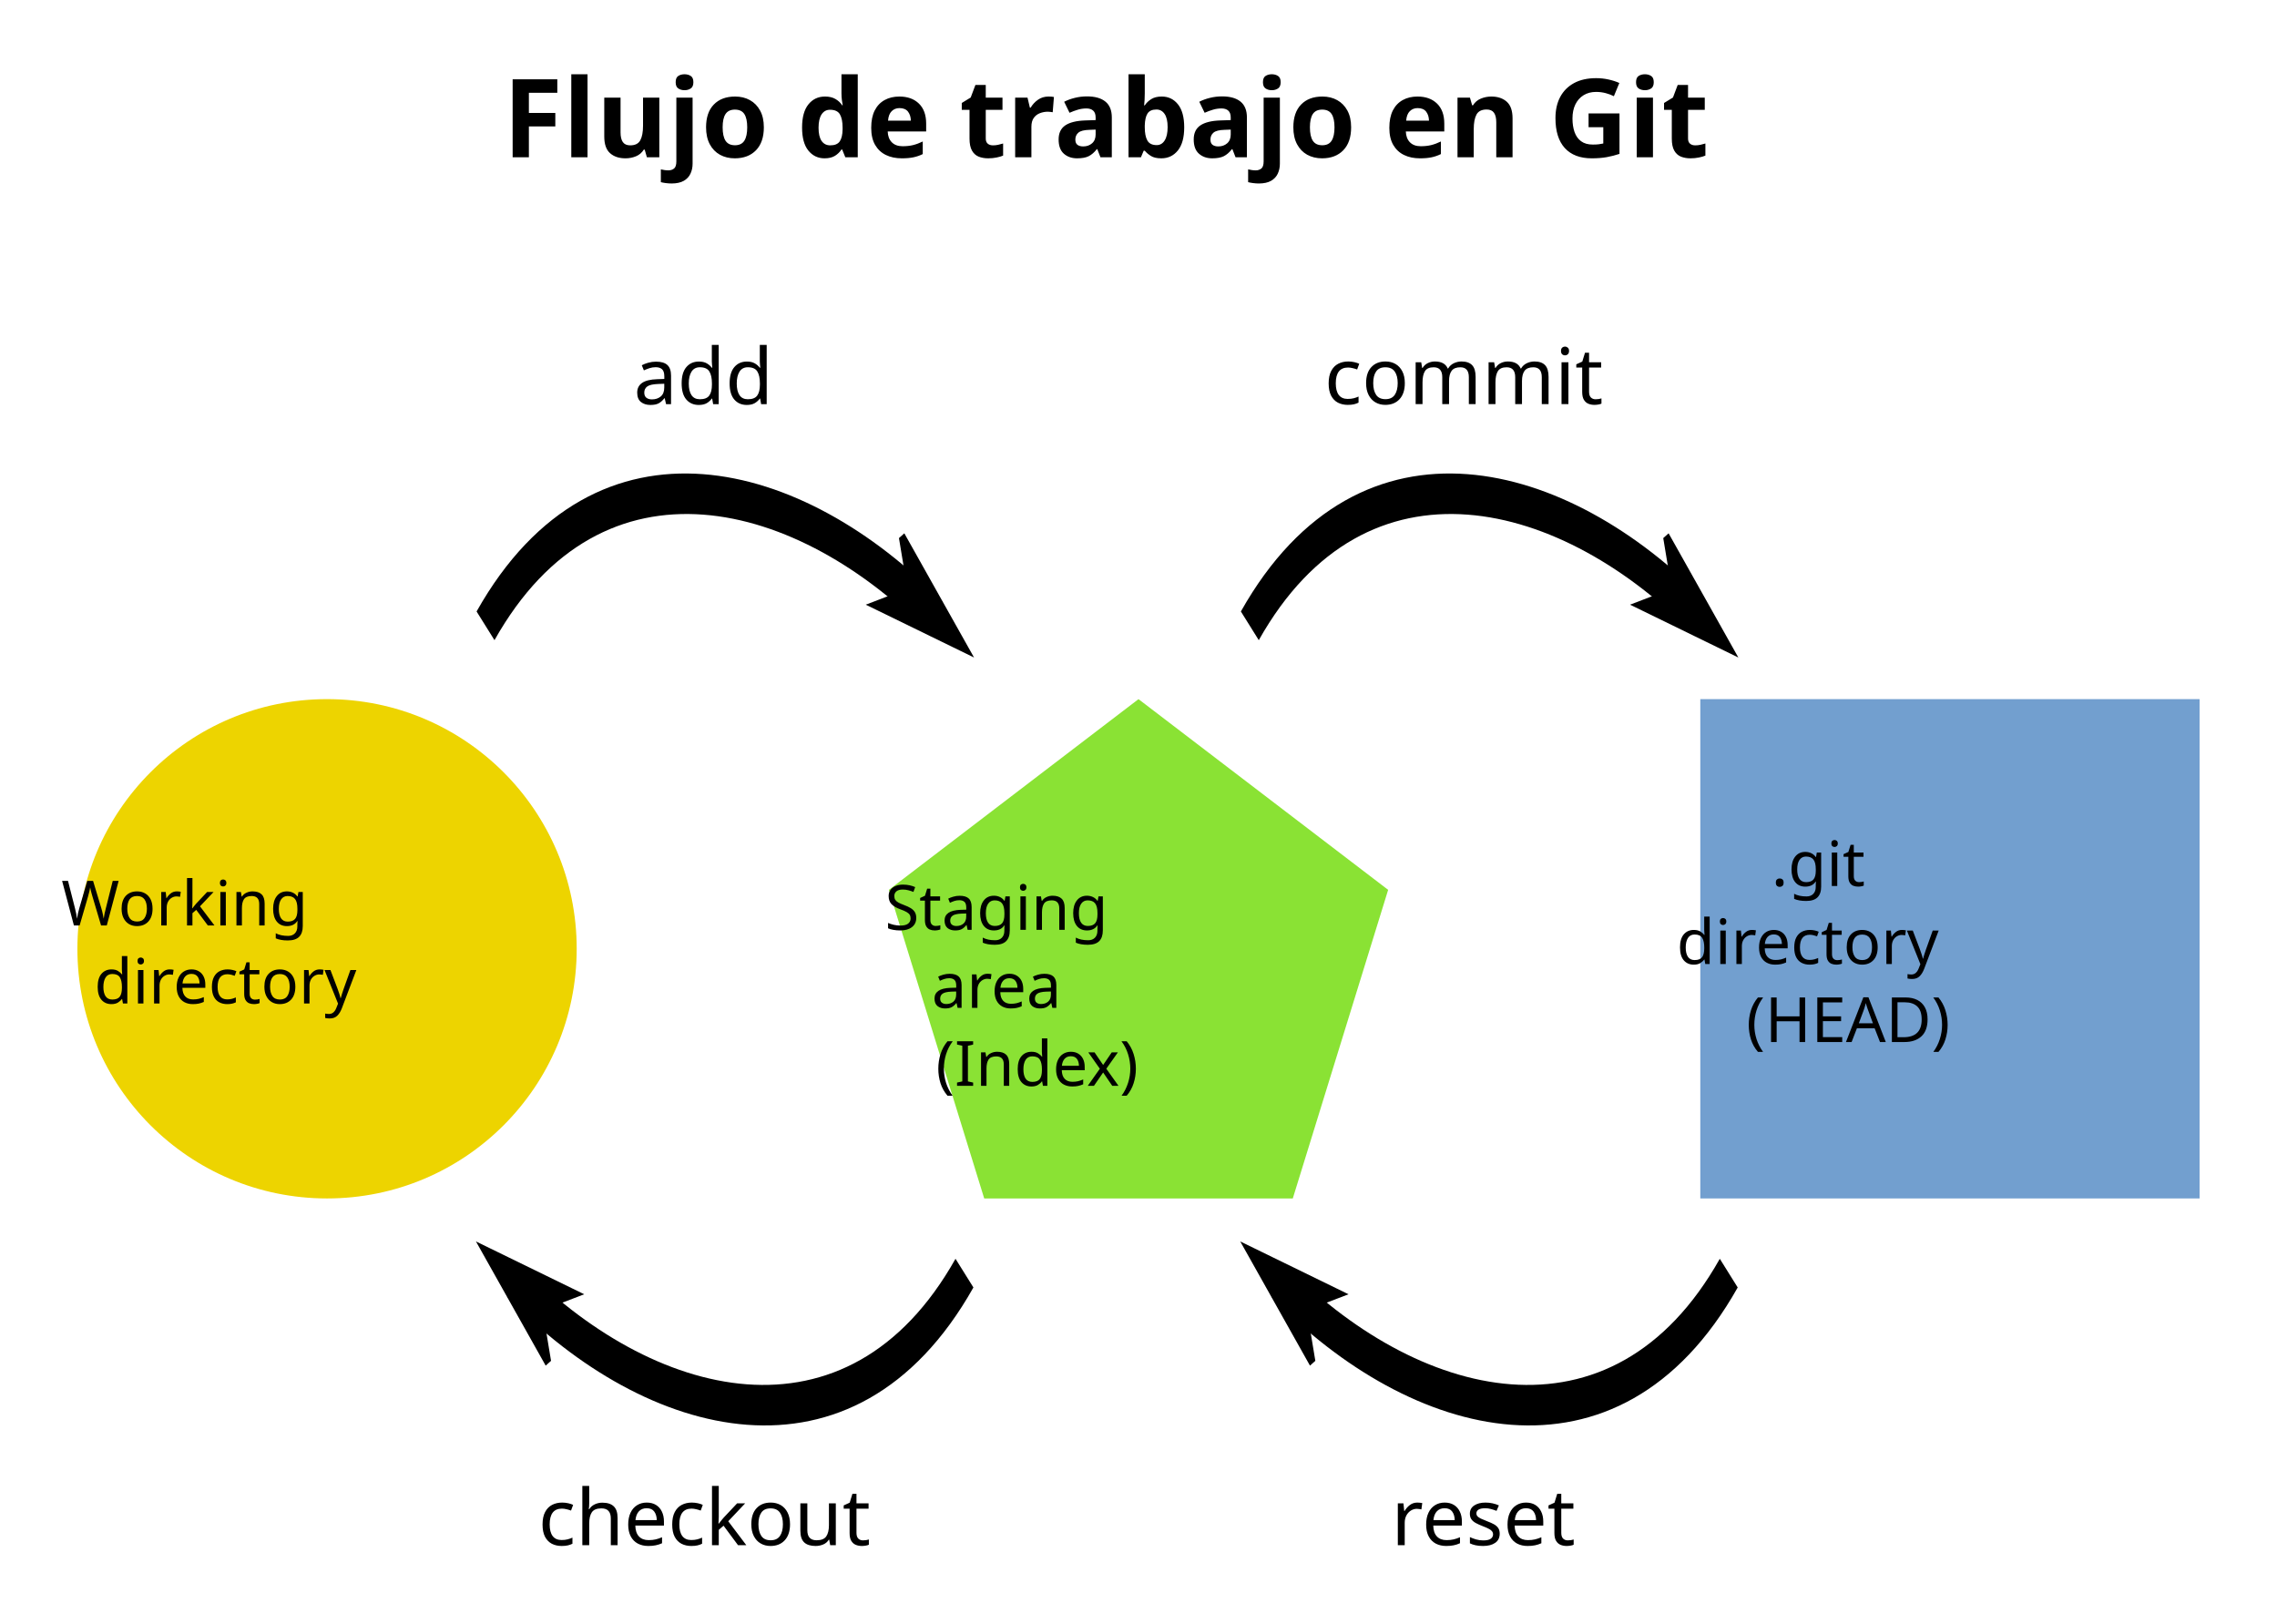
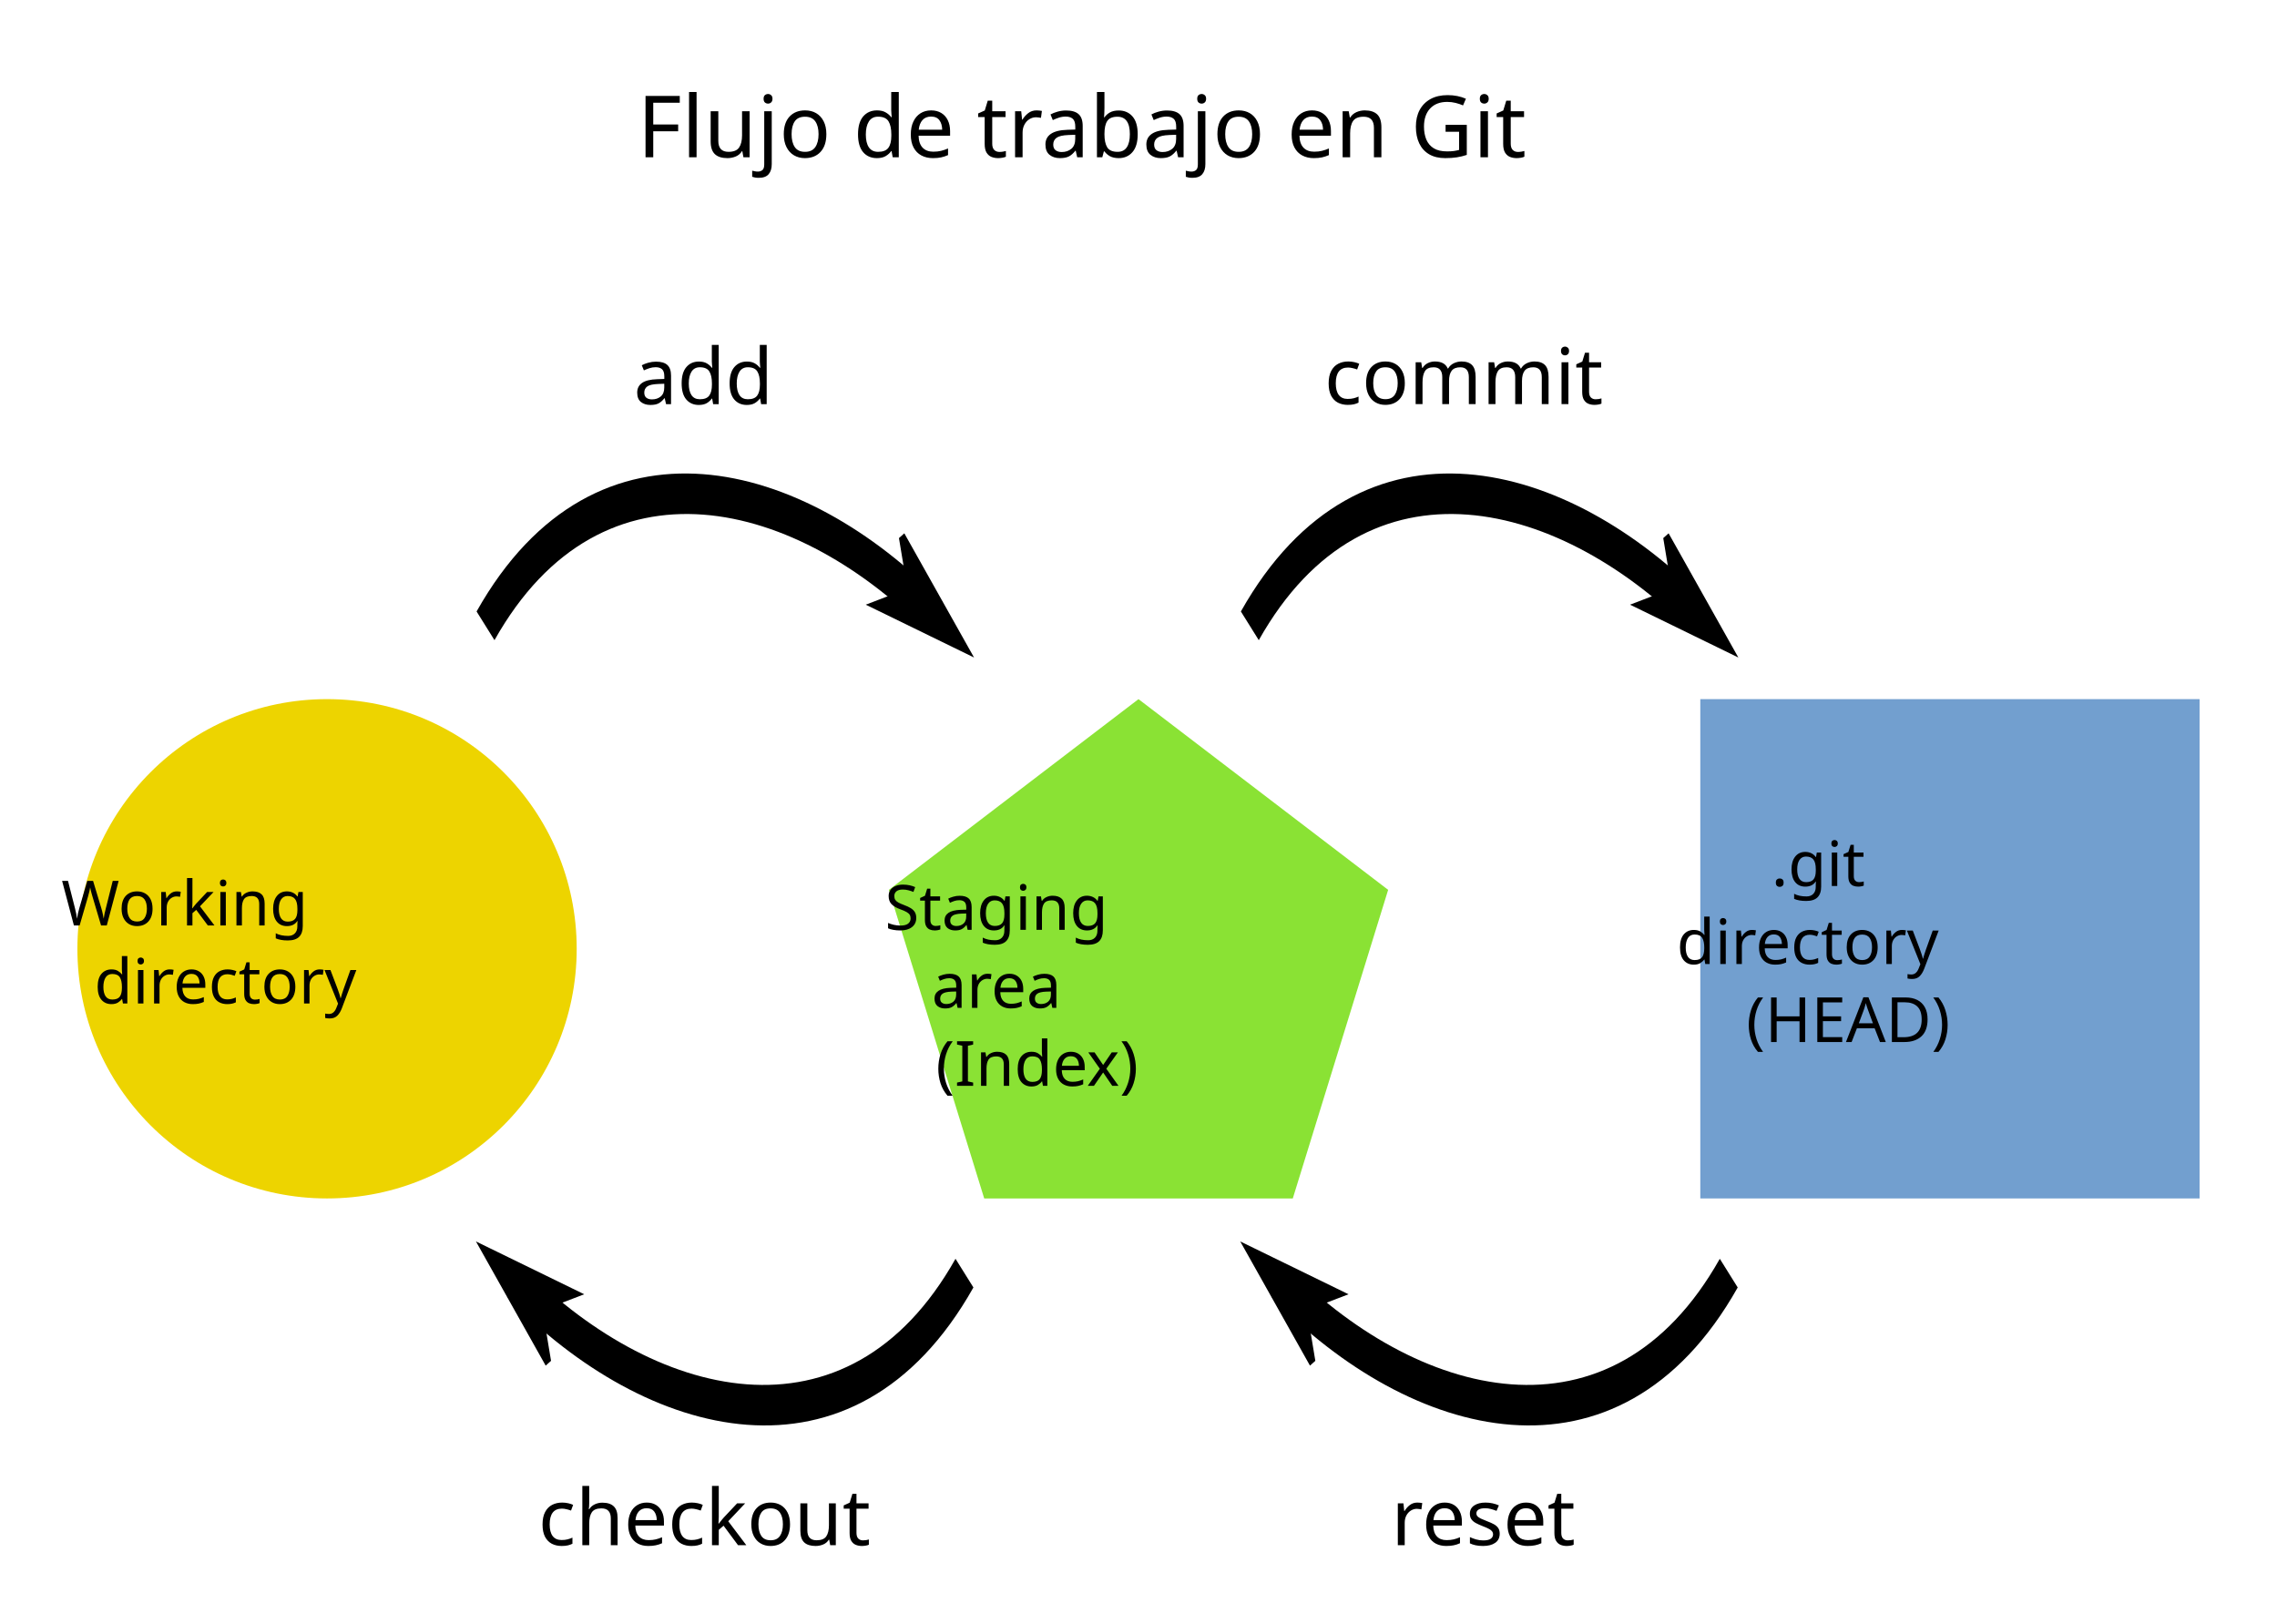
<svg xmlns="http://www.w3.org/2000/svg" width="205.929mm" height="146.833mm" viewBox="0 0 729.669 520.274" id="svg2" version="1.1">
  <defs id="defs4">
    <marker style="overflow:visible" id="marker20251" refX="0" refY="0" orient="auto">
      <path transform="matrix(-0.2,0,0,-0.2,-1.2,0)" style="fill:#000000;fill-opacity:1;fill-rule:evenodd;stroke:#000000;stroke-width:1pt;stroke-opacity:1" d="M 0,0 5,-5 -12.5,0 5,5 0,0 Z" id="path20253" />
    </marker>
    <marker orient="auto" refY="0" refX="0" id="marker20175" style="overflow:visible">
      <path id="path20177" d="M 0,0 5,-5 -12.5,0 5,5 0,0 Z" style="fill:#000000;fill-opacity:1;fill-rule:evenodd;stroke:#000000;stroke-width:1pt;stroke-opacity:1" transform="matrix(-0.2,0,0,-0.2,-1.2,0)" />
    </marker>
    <marker style="overflow:visible" id="marker19905" refX="0" refY="0" orient="auto">
      <path transform="matrix(-0.2,0,0,-0.2,-1.2,0)" style="fill:#000000;fill-opacity:0.884;fill-rule:evenodd;stroke:#000000;stroke-width:1pt;stroke-opacity:0.884" d="M 0,0 5,-5 -12.5,0 5,5 0,0 Z" id="path19907" />
    </marker>
    <marker orient="auto" refY="0" refX="0" id="marker19739" style="overflow:visible">
      <path id="path19741" d="M 0,0 5,-5 -12.5,0 5,5 0,0 Z" style="fill:#000000;fill-opacity:0.884;fill-rule:evenodd;stroke:#000000;stroke-width:1pt;stroke-opacity:0.884" transform="matrix(-0.2,0,0,-0.2,-1.2,0)" />
    </marker>
    <marker style="overflow:visible" id="marker18119" refX="0" refY="0" orient="auto">
      <path transform="matrix(-0.2,0,0,-0.2,-1.2,0)" style="fill:#000000;fill-opacity:1;fill-rule:evenodd;stroke:#000000;stroke-width:1pt;stroke-opacity:1" d="M 0,0 5,-5 -12.5,0 5,5 0,0 Z" id="path18121" />
    </marker>
    <marker orient="auto" refY="0" refX="0" id="marker15363" style="overflow:visible">
      <path id="path15365" d="M 0,0 5,-5 -12.5,0 5,5 0,0 Z" style="fill:#000000;fill-opacity:1;fill-rule:evenodd;stroke:#000000;stroke-width:1pt;stroke-opacity:1" transform="matrix(-0.2,0,0,-0.2,-1.2,0)" />
    </marker>
    <marker orient="auto" refY="0" refX="0" id="marker13839" style="overflow:visible">
      <path id="path13841" d="M 0,0 5,-5 -12.5,0 5,5 0,0 Z" style="fill:#000000;fill-opacity:1;fill-rule:evenodd;stroke:#000000;stroke-width:1pt;stroke-opacity:1" transform="matrix(-0.2,0,0,-0.2,-1.2,0)" />
    </marker>
    <marker orient="auto" refY="0" refX="0" id="Arrow1Send" style="overflow:visible">
      <path id="path4278" d="M 0,0 5,-5 -12.5,0 5,5 0,0 Z" style="fill:#000000;fill-opacity:1;fill-rule:evenodd;stroke:#000000;stroke-width:1pt;stroke-opacity:1" transform="matrix(-0.2,0,0,-0.2,-1.2,0)" />
    </marker>
    <marker orient="auto" refY="0" refX="0" id="Arrow2Send" style="overflow:visible">
      <path id="path4296" style="fill:#000000;fill-opacity:1;fill-rule:evenodd;stroke:#000000;stroke-width:0.625;stroke-linejoin:round;stroke-opacity:1" d="M 8.719,4.034 -2.207,0.016 8.719,-4.002 c -1.745,2.372 -1.735,5.617 -6e-7,8.035 z" transform="matrix(-0.3,0,0,-0.3,0.69,0)" />
    </marker>
    <marker orient="auto" refY="0" refX="0" id="Arrow2Lend" style="overflow:visible">
      <path id="path4284" style="fill:#000000;fill-opacity:1;fill-rule:evenodd;stroke:#000000;stroke-width:0.625;stroke-linejoin:round;stroke-opacity:1" d="M 8.719,4.034 -2.207,0.016 8.719,-4.002 c -1.745,2.372 -1.735,5.617 -6e-7,8.035 z" transform="matrix(-1.1,0,0,-1.1,-1.1,0)" />
    </marker>
  </defs>
  <g id="layer1" transform="translate(-7.212962,-76.14261)">
    <circle style="opacity:1;fill:#edd400;fill-opacity:1;fill-rule:nonzero;stroke:none;stroke-width:3;stroke-linecap:round;stroke-miterlimit:4;stroke-dasharray:none;stroke-dashoffset:0;stroke-opacity:1" id="path3356" cx="112.016" cy="380.175" r="80" />
    <text xml:space="preserve" style="font-style:normal;font-weight:normal;font-size:50px;line-height:125%;font-family:sans-serif;text-align:center;letter-spacing:0px;word-spacing:0px;text-anchor:middle;fill:#000000;fill-opacity:1;stroke:none;stroke-width:1px;stroke-linecap:butt;stroke-linejoin:miter;stroke-opacity:1" x="111.912" y="372.705" id="text3338">
      <tspan id="tspan3340" x="111.912" y="372.705" style="font-style:normal;font-variant:normal;font-weight:normal;font-stretch:normal;font-size:20px;font-family:'PT Mono';-inkscape-font-specification:'PT Mono';fill:#000000">Working</tspan>
      <tspan x="111.912" y="397.705" id="tspan3342" style="font-style:normal;font-variant:normal;font-weight:normal;font-stretch:normal;font-size:20px;font-family:'PT Mono';-inkscape-font-specification:'PT Mono';fill:#000000">directory</tspan>
    </text>
    <path style="opacity:1;fill:#8ae234;fill-opacity:1;fill-rule:nonzero;stroke:none;stroke-width:3;stroke-linecap:round;stroke-miterlimit:4;stroke-dasharray:none;stroke-dashoffset:0;stroke-opacity:1" id="path3348" d="m -373.05,-316.863 -80,-58.123 30.557,-94.046 98.885,0 30.557,94.046 z" transform="matrix(-1,0,0,-1.051462,-1.002584,-32.99492)" />
    <text xml:space="preserve" style="font-style:normal;font-weight:normal;font-size:50px;line-height:125%;font-family:sans-serif;letter-spacing:0px;word-spacing:0px;fill:#000000;fill-opacity:1;stroke:none;stroke-width:1px;stroke-linecap:butt;stroke-linejoin:miter;stroke-opacity:1" x="372.053" y="374.095" id="text3350">
      <tspan id="tspan3352" x="372.053" y="374.095" style="font-style:normal;font-variant:normal;font-weight:normal;font-stretch:normal;font-size:20px;font-family:'PT Mono';-inkscape-font-specification:'PT Mono';text-align:center;text-anchor:middle">Staging</tspan>
      <tspan x="372.053" y="399.095" id="tspan3354" style="font-style:normal;font-variant:normal;font-weight:normal;font-stretch:normal;font-size:20px;font-family:'PT Mono';-inkscape-font-specification:'PT Mono';text-align:center;text-anchor:middle">area</tspan>
      <tspan x="372.053" y="424.095" style="font-style:normal;font-variant:normal;font-weight:normal;font-stretch:normal;font-size:20px;font-family:'PT Mono';-inkscape-font-specification:'PT Mono';text-align:center;text-anchor:middle" id="tspan4358">(Index)</tspan>
    </text>
    <rect style="opacity:1;fill:#729fcf;fill-opacity:1;fill-rule:nonzero;stroke:none;stroke-width:3;stroke-linecap:round;stroke-miterlimit:4;stroke-dasharray:none;stroke-dashoffset:0;stroke-opacity:1" id="rect3370" width="160" height="160" x="552.078" y="300.175" />
    <text xml:space="preserve" style="font-style:normal;font-weight:normal;font-size:50px;line-height:125%;font-family:sans-serif;letter-spacing:0px;word-spacing:0px;fill:#000000;fill-opacity:1;stroke:none;stroke-width:1px;stroke-linecap:butt;stroke-linejoin:miter;stroke-opacity:1" x="631.974" y="360.055" id="text3372">
      <tspan id="tspan3374" x="637.971" y="360.055" style="font-style:normal;font-variant:normal;font-weight:normal;font-stretch:normal;font-size:20px;font-family:'PT Mono';-inkscape-font-specification:'PT Mono';text-align:center;text-anchor:middle">.git </tspan>
      <tspan x="631.974" y="385.055" style="font-style:normal;font-variant:normal;font-weight:normal;font-stretch:normal;font-size:20px;font-family:'PT Mono';-inkscape-font-specification:'PT Mono';text-align:center;text-anchor:middle" id="tspan4366">directory</tspan>
      <tspan id="tspan4360" x="631.974" y="410.055" style="font-style:normal;font-variant:normal;font-weight:normal;font-stretch:normal;font-size:20px;font-family:'PT Mono';-inkscape-font-specification:'PT Mono';text-align:center;text-anchor:middle">(HEAD)</tspan>
    </text>
    <g id="g20147" transform="translate(7.97431,4)" style="fill:none;stroke:#000000;stroke-opacity:1">
      <path transform="matrix(-0.5687423,-0.3974987,0.2053956,-0.9368203,102.9874,-21.62626)" d="m -177.42,-238.876 c -33.908,83.524 -138.852,108.852 -219.594,95.57" id="path15361" style="fill:none;fill-rule:evenodd;stroke:#000000;stroke-width:12.757;stroke-linecap:butt;stroke-linejoin:miter;stroke-miterlimit:4;stroke-dasharray:none;stroke-opacity:1;marker-end:url(#marker15363)" />
      <path style="fill:none;fill-rule:evenodd;stroke:#000000;stroke-width:12.757;stroke-linecap:butt;stroke-linejoin:miter;stroke-miterlimit:4;stroke-dasharray:none;stroke-opacity:1;marker-end:url(#marker18119)" id="path18117" d="m -177.42,-238.876 c -33.908,83.524 -138.852,108.852 -219.594,95.57" transform="matrix(-0.5687423,-0.3974987,0.2053956,-0.9368203,347.9073,-21.62626)" />
    </g>
    <text xml:space="preserve" style="font-style:normal;font-weight:normal;font-size:50px;line-height:125%;font-family:sans-serif;letter-spacing:0px;word-spacing:0px;fill:#000000;fill-opacity:1;stroke:none;stroke-width:1px;stroke-linecap:butt;stroke-linejoin:miter;stroke-opacity:1" x="210.25" y="205.656" id="text18711">
      <tspan id="tspan18713" x="210.25" y="205.656" style="font-style:normal;font-variant:normal;font-weight:normal;font-stretch:normal;font-size:25px;font-family:'PT Mono';-inkscape-font-specification:'PT Mono'">add</tspan>
    </text>
    <text id="text19701" y="205.631" x="431.609" style="font-style:normal;font-weight:normal;font-size:50px;line-height:125%;font-family:sans-serif;letter-spacing:0px;word-spacing:0px;fill:#000000;fill-opacity:1;stroke:none;stroke-width:1px;stroke-linecap:butt;stroke-linejoin:miter;stroke-opacity:1" xml:space="preserve">
      <tspan style="font-style:normal;font-variant:normal;font-weight:normal;font-stretch:normal;font-size:25px;font-family:'PT Mono';-inkscape-font-specification:'PT Mono'" y="205.631" x="431.609" id="tspan19703">commit</tspan>
    </text>
    <g id="g20419" transform="translate(7.97431,8)">
      <path style="fill:none;fill-rule:evenodd;stroke:#000000;stroke-width:12.757;stroke-linecap:butt;stroke-linejoin:miter;stroke-miterlimit:4;stroke-dasharray:none;stroke-opacity:1;marker-end:url(#marker20251)" id="path20153" d="m -177.42,-238.876 c -33.908,83.524 -138.852,108.852 -219.594,95.57" transform="matrix(0.5687423,0.3974987,-0.2053956,0.9368203,605.0639,770.4148)" />
      <path transform="matrix(0.5687423,0.3974987,-0.2053956,0.9368203,360.144,770.4148)" d="m -177.42,-238.876 c -33.908,83.524 -138.852,108.852 -219.594,95.57" id="path20155" style="fill:none;fill-rule:evenodd;stroke:#000000;stroke-width:12.757;stroke-linecap:butt;stroke-linejoin:miter;stroke-miterlimit:4;stroke-dasharray:none;stroke-opacity:1;marker-end:url(#marker20175)" />
    </g>
    <text xml:space="preserve" style="font-style:normal;font-weight:normal;font-size:50px;line-height:125%;font-family:sans-serif;letter-spacing:0px;word-spacing:0px;fill:#000000;fill-opacity:1;stroke:none;stroke-width:1px;stroke-linecap:butt;stroke-linejoin:miter;stroke-opacity:1" x="453.029" y="571.288" id="text20157">
      <tspan id="tspan20159" x="453.029" y="571.288" style="font-style:normal;font-variant:normal;font-weight:normal;font-stretch:normal;font-size:25px;font-family:'PT Mono';-inkscape-font-specification:'PT Mono'">reset</tspan>
    </text>
    <text id="text20161" y="571.288" x="179.699" style="font-style:normal;font-weight:normal;font-size:50px;line-height:125%;font-family:sans-serif;letter-spacing:0px;word-spacing:0px;fill:#000000;fill-opacity:1;stroke:none;stroke-width:1px;stroke-linecap:butt;stroke-linejoin:miter;stroke-opacity:1" xml:space="preserve">
      <tspan style="font-style:normal;font-variant:normal;font-weight:normal;font-stretch:normal;font-size:25px;font-family:'PT Mono';-inkscape-font-specification:'PT Mono'" y="571.288" x="179.699" id="tspan20163">checkout</tspan>
    </text>
-     <text xml:space="preserve" style="font-style:normal;font-weight:normal;font-size:50px;line-height:125%;font-family:sans-serif;letter-spacing:0px;word-spacing:0px;fill:#000000;fill-opacity:1;stroke:none;stroke-width:1px;stroke-linecap:butt;stroke-linejoin:miter;stroke-opacity:1" x="168.334" y="126.531" id="text20443">
-       <tspan id="tspan20445" x="168.334" y="126.531" style="font-style:normal;font-variant:normal;font-weight:bold;font-stretch:normal;font-size:35px;font-family:'PT Sans Caption';-inkscape-font-specification:'PT Sans Caption Bold'">Flujo de trabajo en Git</tspan>
+     <text xml:space="preserve" style="font-style:normal;font-weight:normal;font-size:50px;line-height:125%;font-family:sans-serif;letter-spacing:0px;word-spacing:0px;fill:#000000;fill-opacity:1;stroke:none;stroke-width:1px;stroke-linecap:butt;stroke-linejoin:miter;stroke-opacity:1" x="211.408" y="126.531" id="text20443">
+       <tspan id="tspan20445" x="211.408" y="126.531" style="font-style:normal;font-variant:normal;font-weight:normal;font-stretch:normal;font-size:27.5px;font-family:'PT Sans Caption';-inkscape-font-specification:'PT Sans Caption'">Flujo de trabajo en Git</tspan>
    </text>
  </g>
</svg>
